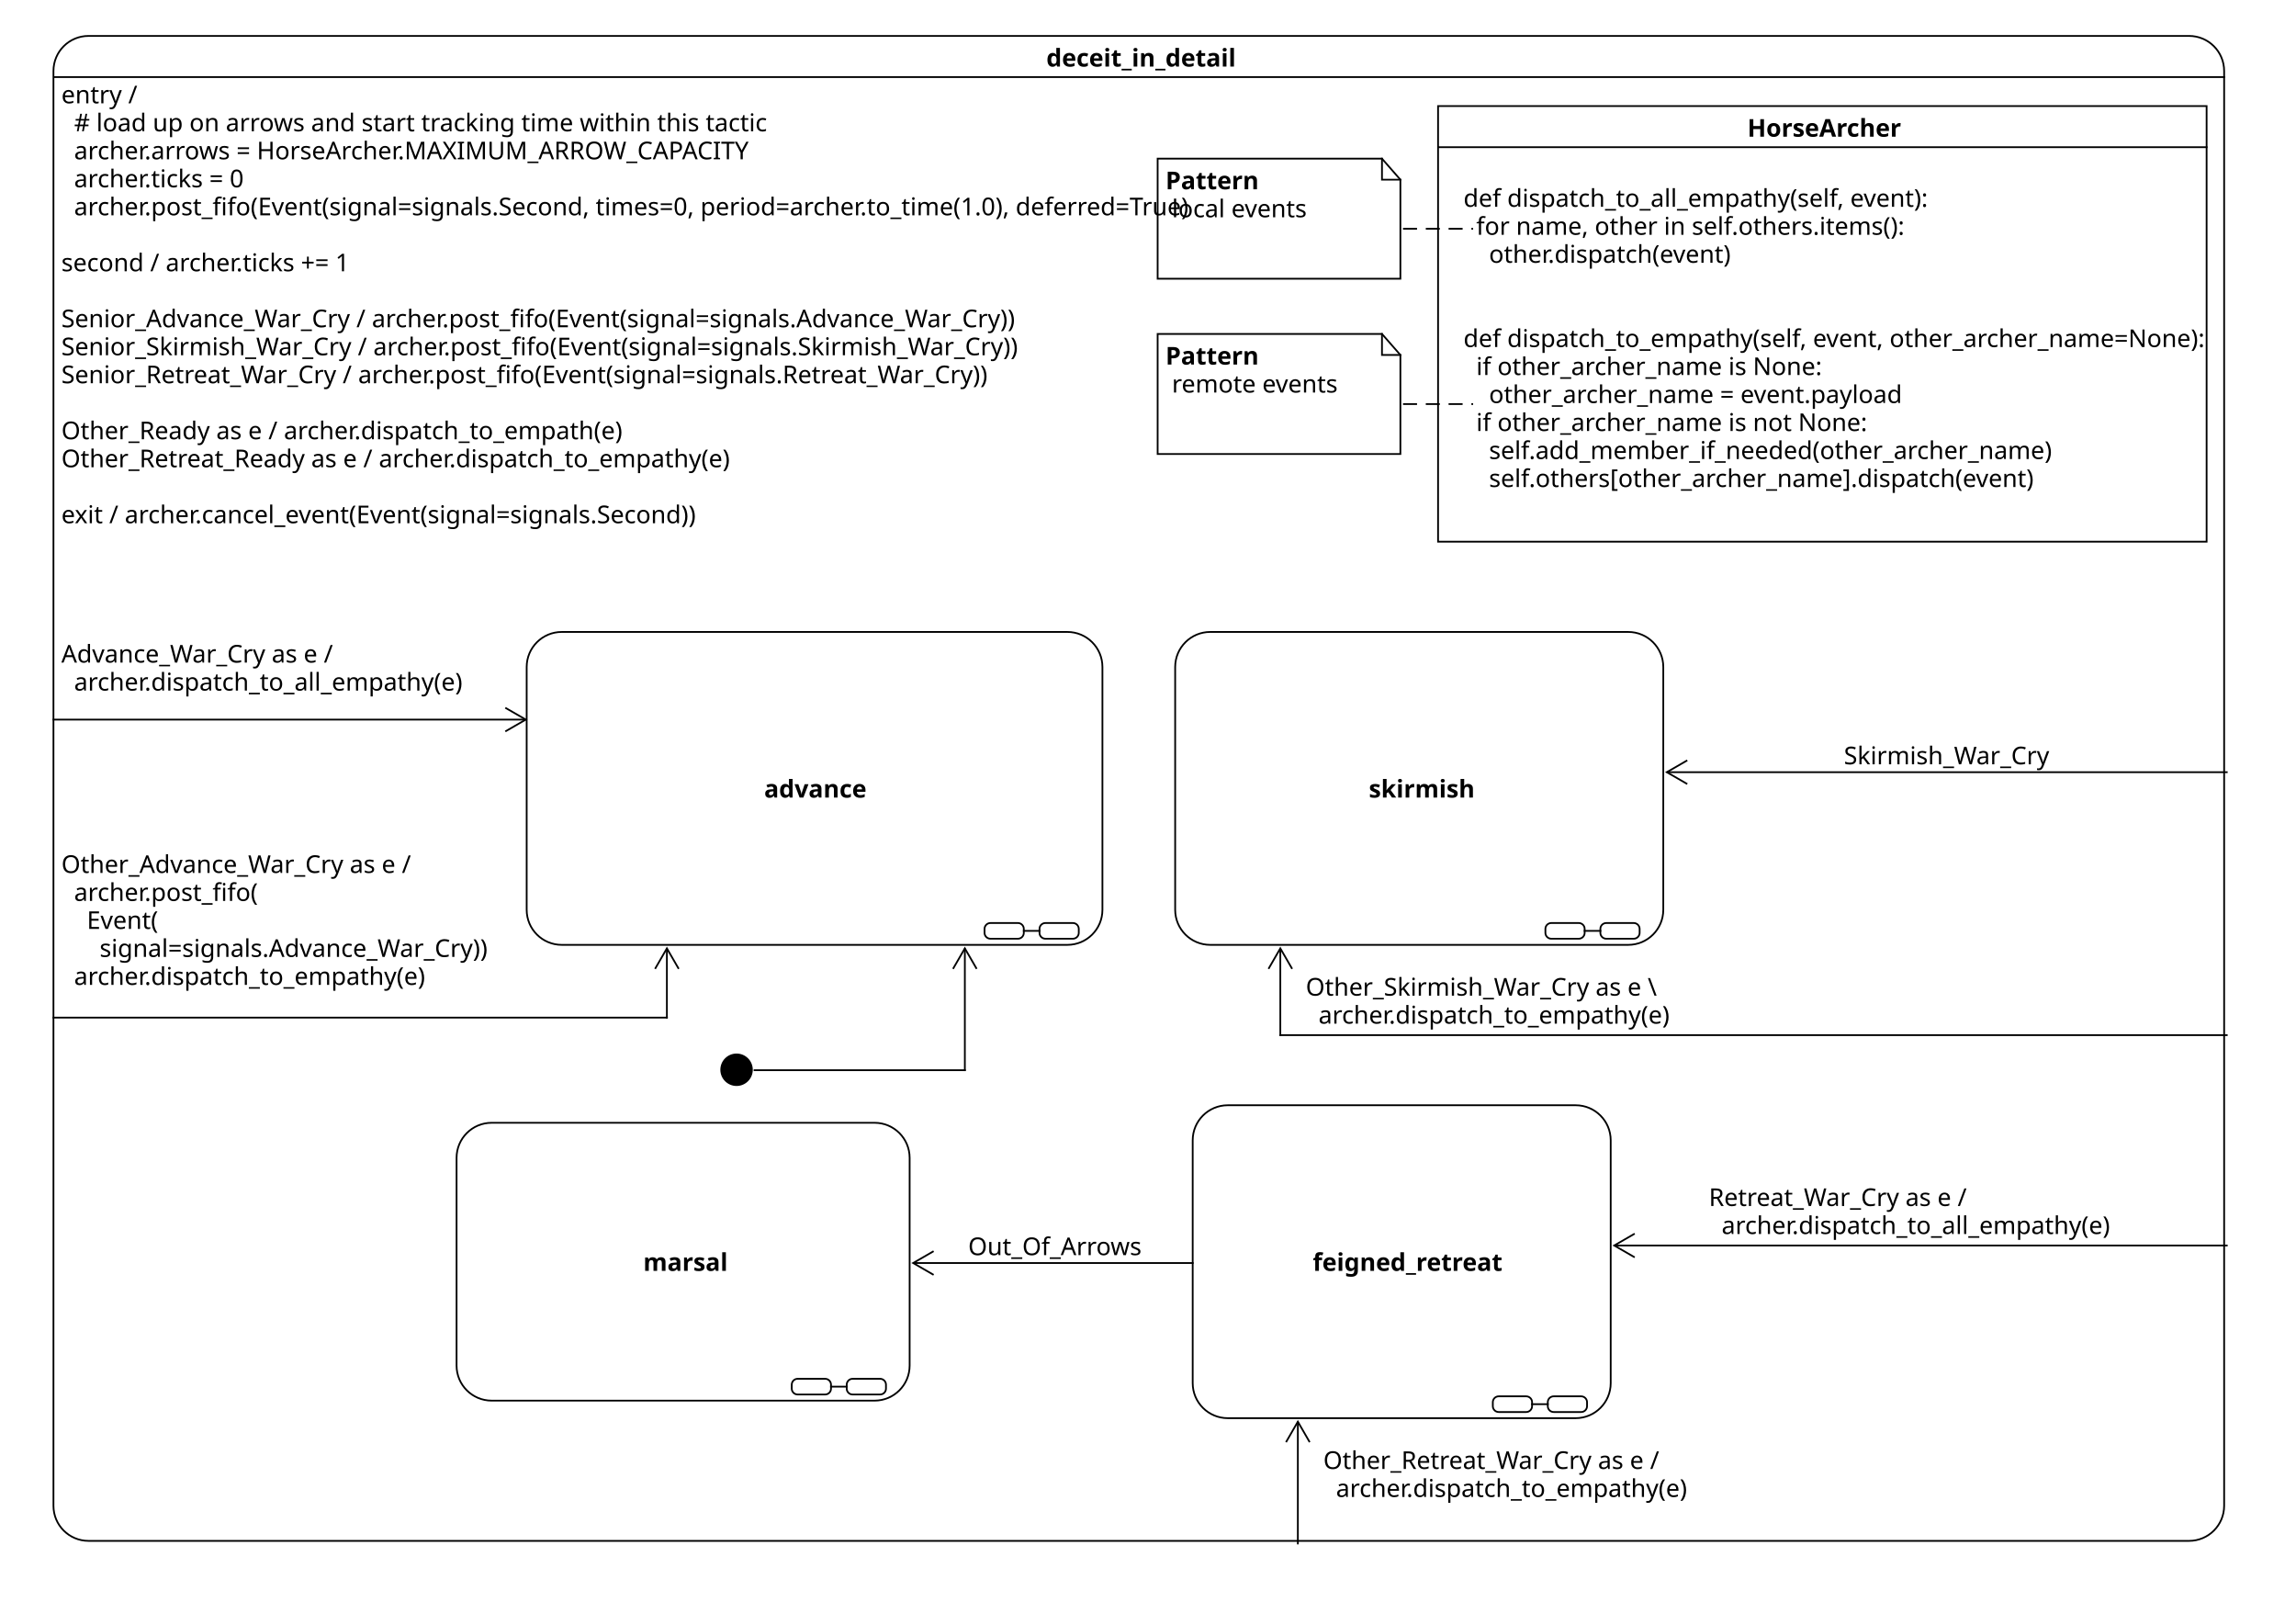
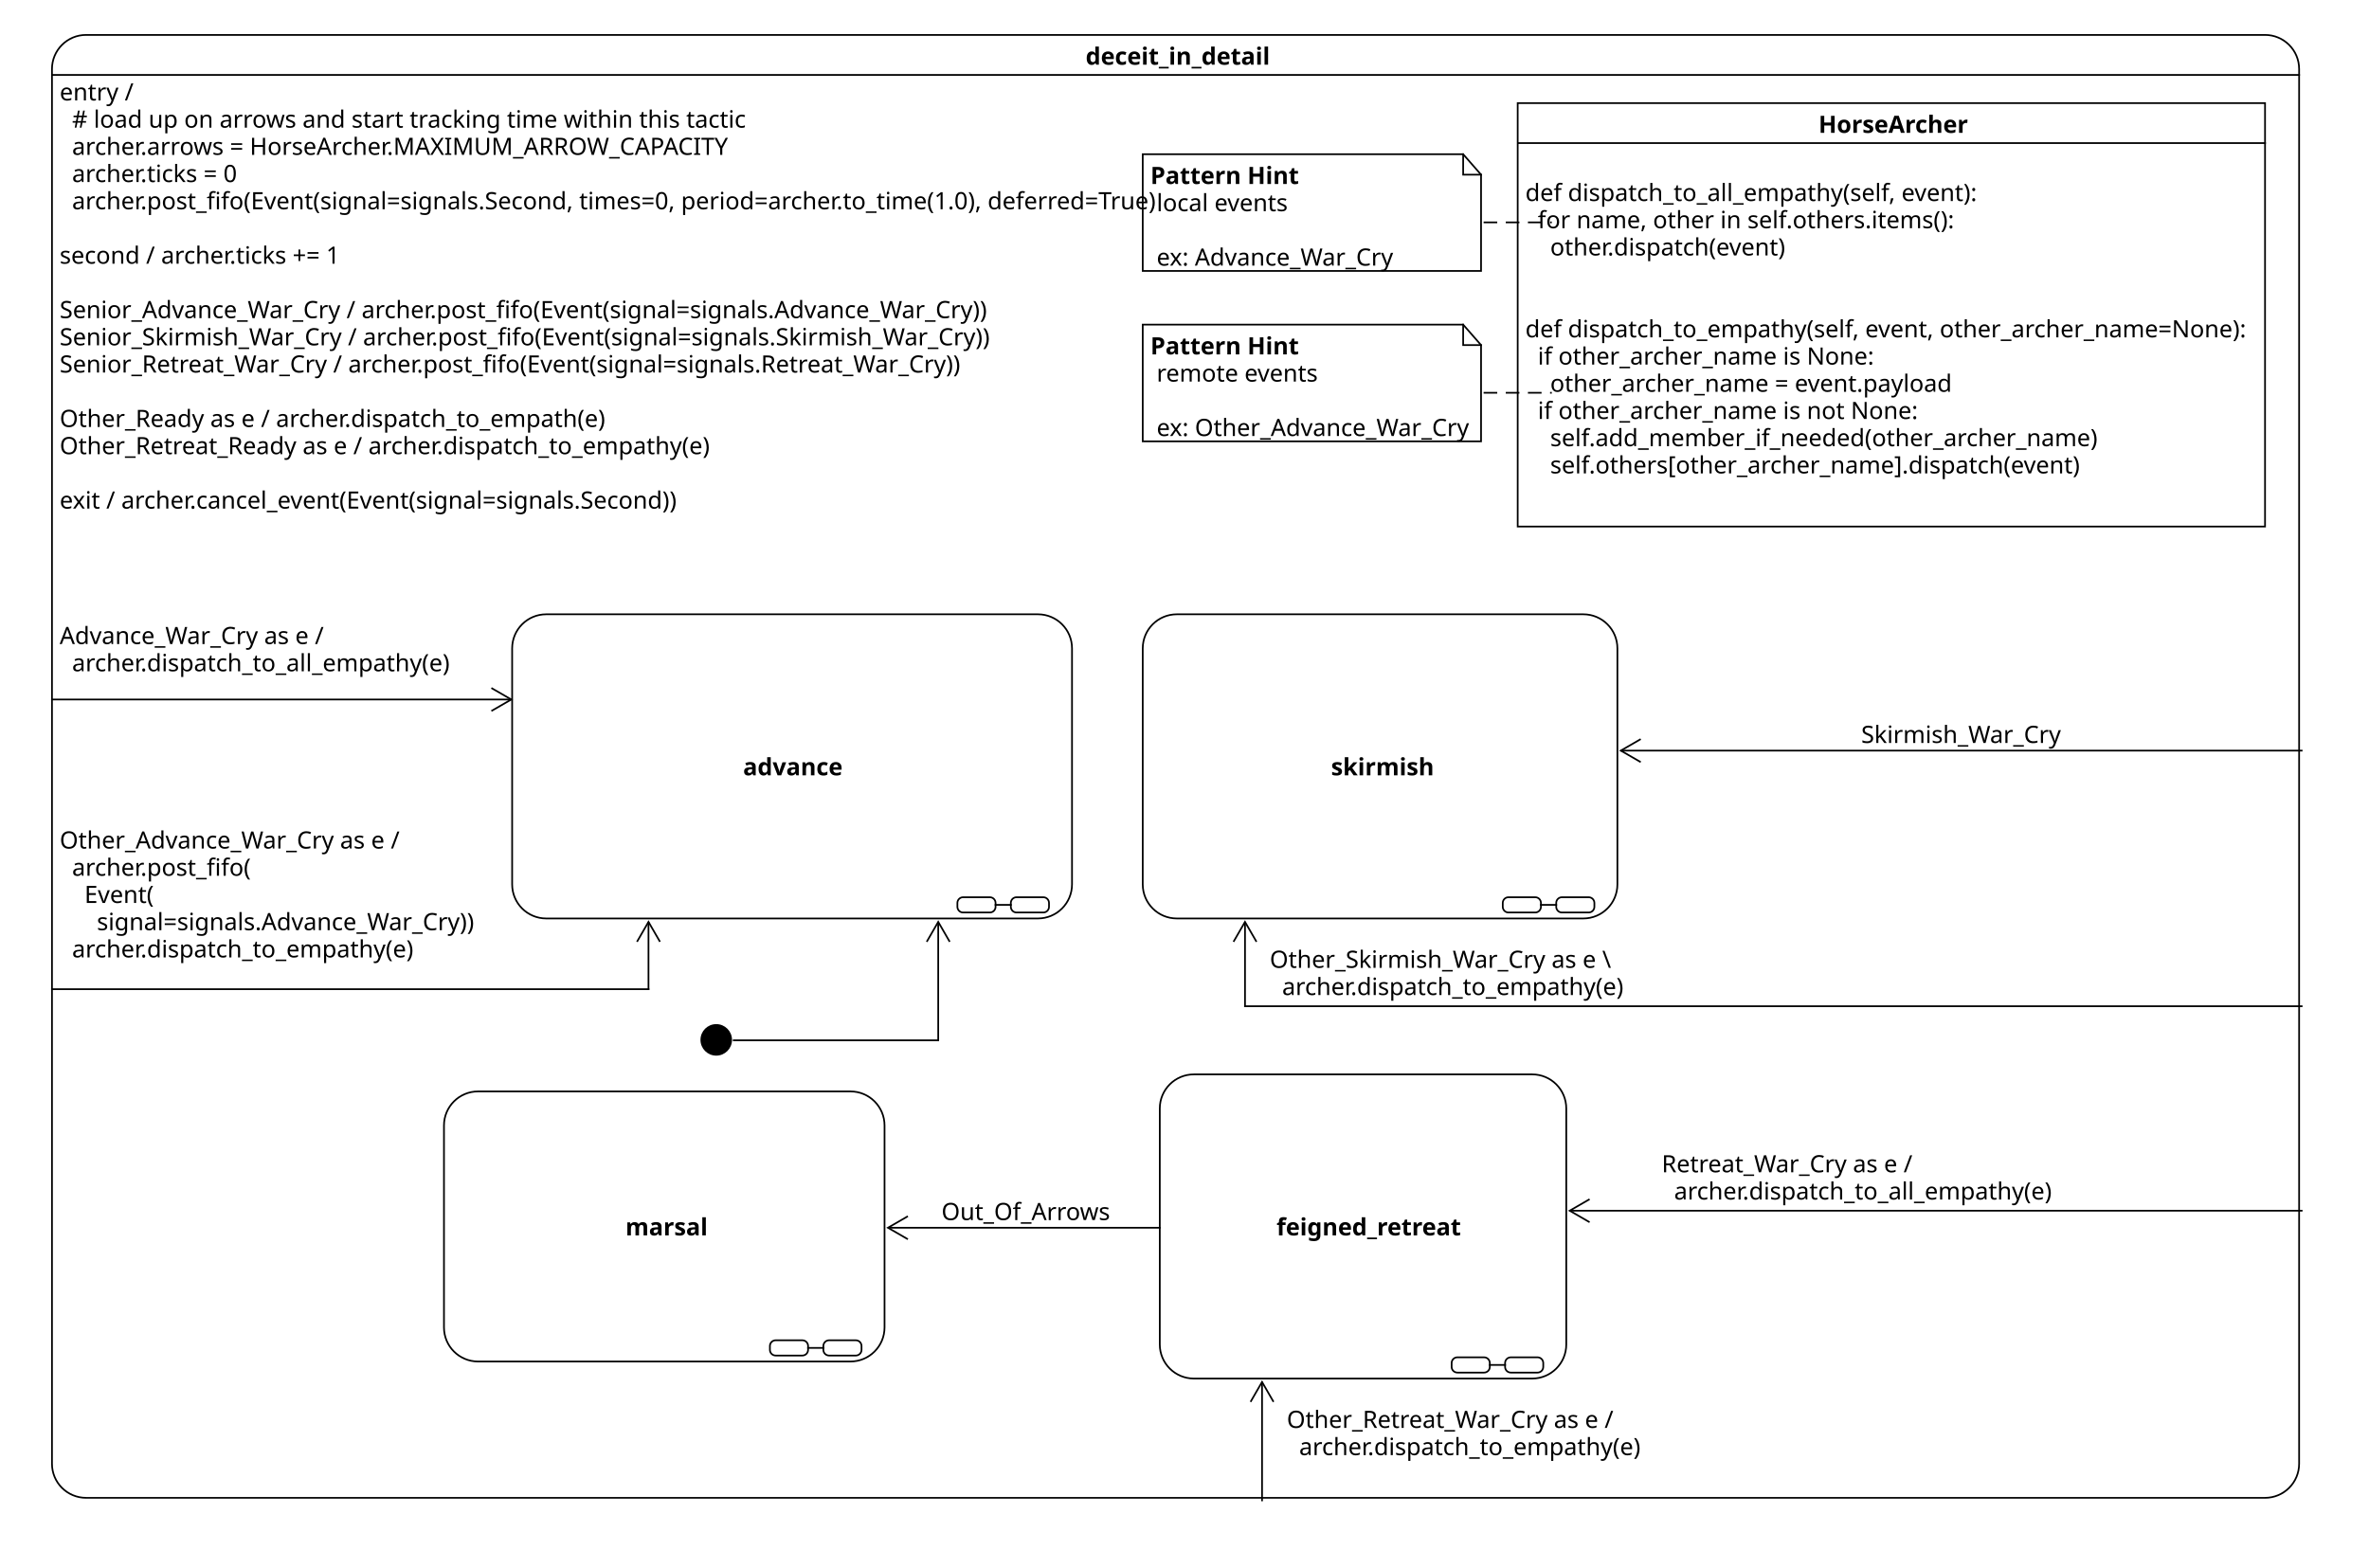
- <svg xmlns="http://www.w3.org/2000/svg" fill-opacity="1" color-rendering="auto" color-interpolation="auto" text-rendering="auto" stroke="black" stroke-linecap="square" width="1310" stroke-miterlimit="10" shape-rendering="auto" stroke-opacity="1" fill="black" stroke-dasharray="none" font-weight="normal" stroke-width="1" viewBox="30 60 1310 920" height="920" font-family="'Dialog'" font-style="normal" stroke-linejoin="miter" font-size="12px" stroke-dashoffset="0" image-rendering="auto">
+ <svg xmlns="http://www.w3.org/2000/svg" fill-opacity="1" color-rendering="auto" color-interpolation="auto" text-rendering="auto" stroke="black" stroke-linecap="square" width="1390" stroke-miterlimit="10" shape-rendering="auto" stroke-opacity="1" fill="black" stroke-dasharray="none" font-weight="normal" stroke-width="1" viewBox="-20 -20 1390 920" height="920" font-family="'Dialog'" font-style="normal" stroke-linejoin="miter" font-size="12px" stroke-dashoffset="0" image-rendering="auto">
  <defs id="genericDefs" />
  <g>
    <defs id="defs1">
      <clipPath clipPathUnits="userSpaceOnUse" id="clipPath1">
        <path d="M0 0 L2147483647 0 L2147483647 2147483647 L0 2147483647 L0 0 Z" />
      </clipPath>
      <clipPath clipPathUnits="userSpaceOnUse" id="clipPath2">
        <path d="M0 0 L0 250 L440 250 L440 0 Z" />
      </clipPath>
      <clipPath clipPathUnits="userSpaceOnUse" id="clipPath3">
-         <path d="M0 0 L0 70 L140 70 L140 0 Z" />
+         <path d="M0 0 L0 70 L200 70 L200 0 Z" />
      </clipPath>
      <clipPath clipPathUnits="userSpaceOnUse" id="clipPath4">
        <path d="M0 0 L0 140 L440 140 L440 0 Z" />
      </clipPath>
      <clipPath clipPathUnits="userSpaceOnUse" id="clipPath5">
        <path d="M0 0 L0 70 L310 70 L310 0 Z" />
      </clipPath>
      <clipPath clipPathUnits="userSpaceOnUse" id="clipPath6">
        <path d="M0 0 L0 160 L260 160 L260 0 Z" />
      </clipPath>
      <clipPath clipPathUnits="userSpaceOnUse" id="clipPath7">
        <path d="M0 0 L0 180 L240 180 L240 0 Z" />
      </clipPath>
      <clipPath clipPathUnits="userSpaceOnUse" id="clipPath8">
        <path d="M0 0 L0 180 L280 180 L280 0 Z" />
      </clipPath>
      <clipPath clipPathUnits="userSpaceOnUse" id="clipPath9">
        <path d="M0 0 L0 180 L330 180 L330 0 Z" />
      </clipPath>
      <clipPath clipPathUnits="userSpaceOnUse" id="clipPath10">
        <path d="M0 0 L0 140 L250 140 L250 0 Z" />
      </clipPath>
      <clipPath clipPathUnits="userSpaceOnUse" id="clipPath11">
        <path d="M0 0 L0 60 L250 60 L250 0 Z" />
      </clipPath>
      <clipPath clipPathUnits="userSpaceOnUse" id="clipPath12">
        <path d="M0 0 L0 60 L230 60 L230 0 Z" />
      </clipPath>
      <clipPath clipPathUnits="userSpaceOnUse" id="clipPath13">
        <path d="M0 0 L0 100 L250 100 L250 0 Z" />
      </clipPath>
      <clipPath clipPathUnits="userSpaceOnUse" id="clipPath14">
        <path d="M0 0 L0 80 L250 80 L250 0 Z" />
      </clipPath>
      <clipPath clipPathUnits="userSpaceOnUse" id="clipPath15">
        <path d="M0 0 L0 20 L20 20 L20 0 Z" />
      </clipPath>
      <clipPath clipPathUnits="userSpaceOnUse" id="clipPath16">
-         <path d="M0 0 L0 860 L1240 860 L1240 0 Z" />
+         <path d="M0 0 L0 860 L1320 860 L1320 0 Z" />
      </clipPath>
      <clipPath clipPathUnits="userSpaceOnUse" id="clipPath17">
        <path d="M0 0 L0 30 L70 30 L70 0 Z" />
      </clipPath>
      <clipPath clipPathUnits="userSpaceOnUse" id="clipPath18">
        <path d="M0 0 L0 90 L380 90 L380 0 Z" />
      </clipPath>
      <clipPath clipPathUnits="userSpaceOnUse" id="clipPath19">
-         <path d="M0 0 L0 90 L570 90 L570 0 Z" />
+         <path d="M0 0 L0 90 L650 90 L650 0 Z" />
      </clipPath>
      <clipPath clipPathUnits="userSpaceOnUse" id="clipPath20">
        <path d="M0 0 L0 100 L30 100 L30 0 Z" />
      </clipPath>
      <clipPath clipPathUnits="userSpaceOnUse" id="clipPath21">
-         <path d="M0 0 L0 50 L350 50 L350 0 Z" />
+         <path d="M0 0 L0 50 L430 50 L430 0 Z" />
      </clipPath>
      <clipPath clipPathUnits="userSpaceOnUse" id="clipPath22">
        <path d="M0 0 L0 40 L190 40 L190 0 Z" />
      </clipPath>
      <clipPath clipPathUnits="userSpaceOnUse" id="clipPath23">
-         <path d="M0 0 L0 40 L380 40 L380 0 Z" />
+         <path d="M0 0 L0 40 L460 40 L460 0 Z" />
      </clipPath>
      <clipPath clipPathUnits="userSpaceOnUse" id="clipPath24">
        <path d="M0 0 L0 100 L150 100 L150 0 Z" />
      </clipPath>
      <clipPath clipPathUnits="userSpaceOnUse" id="clipPath25">
        <path d="M0 0 L0 50 L300 50 L300 0 Z" />
      </clipPath>
    </defs>
-     <g fill="rgb(255,255,255)" fill-opacity="0" transform="translate(850,120)" stroke-opacity="0" stroke="rgb(255,255,255)">
+     <g fill="rgb(255,255,255)" fill-opacity="0" transform="translate(870,40)" stroke-opacity="0" stroke="rgb(255,255,255)">
      <rect x="0.5" width="438.5" height="248.5" y="0.5" clip-path="url(#clipPath2)" stroke="none" />
    </g>
-     <g transform="translate(850,120)">
+     <g transform="translate(870,40)">
      <rect fill="none" x="0.5" width="438.5" height="248.5" y="0.5" clip-path="url(#clipPath2)" />
      <text x="177" font-size="14px" y="17.969" clip-path="url(#clipPath2)" font-family="sans-serif" stroke="none" font-weight="bold" xml:space="preserve">HorseArcher</text>
      <path fill="none" d="M1 23.969 L439 23.969" clip-path="url(#clipPath2)" />
    </g>
-     <g fill="rgb(255,255,255)" fill-opacity="0" transform="translate(690,250)" stroke-opacity="0" stroke="rgb(255,255,255)">
-       <path d="M0.5 0.5 L128.5 0.5 L139 12.5 L139 69 L0.5 69 Z" stroke="none" clip-path="url(#clipPath3)" />
-     </g>
-     <g transform="translate(690,250)">
-       <path fill="none" d="M0.5 0.5 L128.5 0.5 L139 12.5 L139 69 L0.5 69 Z" clip-path="url(#clipPath3)" />
-       <path fill="none" d="M128.5 0.5 L128.5 12.5 L139 12.5" clip-path="url(#clipPath3)" />
-       <text x="5" font-size="14px" y="17.969" clip-path="url(#clipPath3)" font-family="sans-serif" stroke="none" font-weight="bold" xml:space="preserve">Pattern</text>
+     <g fill="rgb(255,255,255)" fill-opacity="0" transform="translate(650,170)" stroke-opacity="0" stroke="rgb(255,255,255)">
+       <path d="M0.5 0.5 L188.5 0.5 L199 12.5 L199 69 L0.5 69 Z" stroke="none" clip-path="url(#clipPath3)" />
+     </g>
+     <g transform="translate(650,170)">
+       <path fill="none" d="M0.5 0.5 L188.5 0.5 L199 12.5 L199 69 L0.5 69 Z" clip-path="url(#clipPath3)" />
+       <path fill="none" d="M188.5 0.5 L188.5 12.5 L199 12.5" clip-path="url(#clipPath3)" />
+       <text x="5" font-size="14px" y="17.969" clip-path="url(#clipPath3)" font-family="sans-serif" stroke="none" font-weight="bold" xml:space="preserve">Pattern Hint</text>
      <text x="5" font-size="14px" y="33.938" clip-path="url(#clipPath3)" font-family="sans-serif" stroke="none" xml:space="preserve"> remote events</text>
-     </g>
-     <g fill="rgb(255,255,255)" fill-opacity="0" transform="translate(690,150)" stroke-opacity="0" stroke="rgb(255,255,255)">
-       <path d="M0.5 0.5 L128.5 0.5 L139 12.5 L139 69 L0.5 69 Z" stroke="none" clip-path="url(#clipPath3)" />
-     </g>
-     <g transform="translate(690,150)">
-       <path fill="none" d="M0.5 0.5 L128.5 0.5 L139 12.5 L139 69 L0.5 69 Z" clip-path="url(#clipPath3)" />
-       <path fill="none" d="M128.5 0.5 L128.5 12.5 L139 12.5" clip-path="url(#clipPath3)" />
-       <text x="5" font-size="14px" y="17.969" clip-path="url(#clipPath3)" font-family="sans-serif" stroke="none" font-weight="bold" xml:space="preserve">Pattern</text>
+       <text x="5" font-size="14px" y="65.875" clip-path="url(#clipPath3)" font-family="sans-serif" stroke="none" xml:space="preserve"> ex: Other_Advance_War_Cry</text>
+     </g>
+     <g fill="rgb(255,255,255)" fill-opacity="0" transform="translate(650,70)" stroke-opacity="0" stroke="rgb(255,255,255)">
+       <path d="M0.5 0.5 L188.5 0.5 L199 12.5 L199 69 L0.5 69 Z" stroke="none" clip-path="url(#clipPath3)" />
+     </g>
+     <g transform="translate(650,70)">
+       <path fill="none" d="M0.5 0.5 L188.5 0.5 L199 12.5 L199 69 L0.5 69 Z" clip-path="url(#clipPath3)" />
+       <path fill="none" d="M188.5 0.5 L188.5 12.5 L199 12.5" clip-path="url(#clipPath3)" />
+       <text x="5" font-size="14px" y="17.969" clip-path="url(#clipPath3)" font-family="sans-serif" stroke="none" font-weight="bold" xml:space="preserve">Pattern Hint</text>
      <text x="5" font-size="14px" y="33.938" clip-path="url(#clipPath3)" font-family="sans-serif" stroke="none" xml:space="preserve"> local events</text>
-     </g>
-     <g font-family="sans-serif" font-size="14px" transform="translate(860,240)">
+       <text x="5" font-size="14px" y="65.875" clip-path="url(#clipPath3)" font-family="sans-serif" stroke="none" xml:space="preserve"> ex: Advance_War_Cry</text>
+     </g>
+     <g font-family="sans-serif" font-size="14px" transform="translate(870,160)">
      <text x="5" xml:space="preserve" y="17.969" clip-path="url(#clipPath4)" stroke="none">def dispatch_to_empathy(self, event, other_archer_name=None):</text>
      <text x="5" xml:space="preserve" y="33.938" clip-path="url(#clipPath4)" stroke="none">  if other_archer_name is None:</text>
      <text x="5" xml:space="preserve" y="49.906" clip-path="url(#clipPath4)" stroke="none">    other_archer_name = event.payload</text>
      <text x="5" xml:space="preserve" y="65.875" clip-path="url(#clipPath4)" stroke="none">  if other_archer_name is not None:</text>
      <text x="5" xml:space="preserve" y="81.844" clip-path="url(#clipPath4)" stroke="none">    self.add_member_if_needed(other_archer_name)</text>
      <text x="5" xml:space="preserve" y="97.812" clip-path="url(#clipPath4)" stroke="none">    self.others[other_archer_name].dispatch(event)</text>
    </g>
-     <g font-family="sans-serif" font-size="14px" transform="translate(860,160)">
+     <g font-family="sans-serif" font-size="14px" transform="translate(870,80)">
      <text x="5" xml:space="preserve" y="17.969" clip-path="url(#clipPath5)" stroke="none">def dispatch_to_all_empathy(self, event):</text>
      <text x="5" xml:space="preserve" y="33.938" clip-path="url(#clipPath5)" stroke="none">  for name, other in self.others.items():</text>
      <text x="5" xml:space="preserve" y="49.906" clip-path="url(#clipPath5)" stroke="none">    other.dispatch(event)</text>
    </g>
-     <g fill="rgb(255,255,255)" fill-opacity="0" transform="translate(290,700)" stroke-opacity="0" stroke="rgb(255,255,255)">
+     <g fill="rgb(255,255,255)" fill-opacity="0" transform="translate(240,620)" stroke-opacity="0" stroke="rgb(255,255,255)">
      <rect x="0.5" y="0.5" clip-path="url(#clipPath6)" width="258.5" rx="20" ry="20" height="158.5" stroke="none" />
    </g>
-     <g transform="translate(290,700)">
+     <g transform="translate(240,620)">
      <rect x="0.5" y="0.5" clip-path="url(#clipPath6)" fill="none" width="258.5" rx="20" ry="20" height="158.5" />
      <text x="107" font-size="14px" y="84.984" clip-path="url(#clipPath6)" font-family="sans-serif" stroke="none" font-weight="bold" xml:space="preserve">marsal</text>
    </g>
-     <g font-size="14px" transform="translate(290,700)" fill-opacity="0" fill="rgb(255,255,255)" font-family="sans-serif" stroke="rgb(255,255,255)" stroke-opacity="0">
+     <g font-size="14px" transform="translate(240,620)" fill-opacity="0" fill="rgb(255,255,255)" font-family="sans-serif" stroke="rgb(255,255,255)" stroke-opacity="0">
      <rect x="223.1" y="146.54" clip-path="url(#clipPath6)" width="22.4" rx="3.36" ry="3.36" height="8.96" stroke="none" />
    </g>
-     <g font-family="sans-serif" font-size="14px" transform="translate(290,700)">
+     <g font-family="sans-serif" font-size="14px" transform="translate(240,620)">
      <rect x="223.1" y="146.54" clip-path="url(#clipPath6)" fill="none" width="22.4" rx="3.36" ry="3.36" height="8.96" />
    </g>
-     <g font-size="14px" transform="translate(290,700)" fill-opacity="0" fill="rgb(255,255,255)" font-family="sans-serif" stroke="rgb(255,255,255)" stroke-opacity="0">
+     <g font-size="14px" transform="translate(240,620)" fill-opacity="0" fill="rgb(255,255,255)" font-family="sans-serif" stroke="rgb(255,255,255)" stroke-opacity="0">
      <rect x="191.74" y="146.54" clip-path="url(#clipPath6)" width="22.4" rx="3.36" ry="3.36" height="8.96" stroke="none" />
    </g>
-     <g font-family="sans-serif" font-size="14px" transform="translate(290,700)">
+     <g font-family="sans-serif" font-size="14px" transform="translate(240,620)">
      <rect x="191.74" y="146.54" clip-path="url(#clipPath6)" fill="none" width="22.4" rx="3.36" ry="3.36" height="8.96" />
      <path fill="none" d="M214.14 151.02 L223.1 151.02" clip-path="url(#clipPath6)" />
    </g>
-     <g fill="rgb(255,255,255)" fill-opacity="0" transform="translate(710,690)" stroke-opacity="0" stroke="rgb(255,255,255)">
+     <g fill="rgb(255,255,255)" fill-opacity="0" transform="translate(660,610)" stroke-opacity="0" stroke="rgb(255,255,255)">
      <rect x="0.5" y="0.5" clip-path="url(#clipPath7)" width="238.5" rx="20" ry="20" height="178.5" stroke="none" />
    </g>
-     <g transform="translate(710,690)">
+     <g transform="translate(660,610)">
      <rect x="0.5" y="0.5" clip-path="url(#clipPath7)" fill="none" width="238.5" rx="20" ry="20" height="178.5" />
      <text x="69" font-size="14px" y="94.984" clip-path="url(#clipPath7)" font-family="sans-serif" stroke="none" font-weight="bold" xml:space="preserve">feigned_retreat</text>
    </g>
-     <g font-size="14px" transform="translate(710,690)" fill-opacity="0" fill="rgb(255,255,255)" font-family="sans-serif" stroke="rgb(255,255,255)" stroke-opacity="0">
+     <g font-size="14px" transform="translate(660,610)" fill-opacity="0" fill="rgb(255,255,255)" font-family="sans-serif" stroke="rgb(255,255,255)" stroke-opacity="0">
      <rect x="203.1" y="166.54" clip-path="url(#clipPath7)" width="22.4" rx="3.36" ry="3.36" height="8.96" stroke="none" />
    </g>
-     <g font-family="sans-serif" font-size="14px" transform="translate(710,690)">
+     <g font-family="sans-serif" font-size="14px" transform="translate(660,610)">
      <rect x="203.1" y="166.54" clip-path="url(#clipPath7)" fill="none" width="22.4" rx="3.36" ry="3.36" height="8.96" />
    </g>
-     <g font-size="14px" transform="translate(710,690)" fill-opacity="0" fill="rgb(255,255,255)" font-family="sans-serif" stroke="rgb(255,255,255)" stroke-opacity="0">
+     <g font-size="14px" transform="translate(660,610)" fill-opacity="0" fill="rgb(255,255,255)" font-family="sans-serif" stroke="rgb(255,255,255)" stroke-opacity="0">
      <rect x="171.74" y="166.54" clip-path="url(#clipPath7)" width="22.4" rx="3.36" ry="3.36" height="8.96" stroke="none" />
    </g>
-     <g font-family="sans-serif" font-size="14px" transform="translate(710,690)">
+     <g font-family="sans-serif" font-size="14px" transform="translate(660,610)">
      <rect x="171.74" y="166.54" clip-path="url(#clipPath7)" fill="none" width="22.4" rx="3.36" ry="3.36" height="8.96" />
      <path fill="none" d="M194.14 171.02 L203.1 171.02" clip-path="url(#clipPath7)" />
    </g>
-     <g fill="rgb(255,255,255)" fill-opacity="0" transform="translate(700,420)" stroke-opacity="0" stroke="rgb(255,255,255)">
+     <g fill="rgb(255,255,255)" fill-opacity="0" transform="translate(650,340)" stroke-opacity="0" stroke="rgb(255,255,255)">
      <rect x="0.5" y="0.5" clip-path="url(#clipPath8)" width="278.5" rx="20" ry="20" height="178.5" stroke="none" />
    </g>
-     <g transform="translate(700,420)">
+     <g transform="translate(650,340)">
      <rect x="0.5" y="0.5" clip-path="url(#clipPath8)" fill="none" width="278.5" rx="20" ry="20" height="178.5" />
      <text x="111" font-size="14px" y="94.984" clip-path="url(#clipPath8)" font-family="sans-serif" stroke="none" font-weight="bold" xml:space="preserve">skirmish</text>
    </g>
-     <g font-size="14px" transform="translate(700,420)" fill-opacity="0" fill="rgb(255,255,255)" font-family="sans-serif" stroke="rgb(255,255,255)" stroke-opacity="0">
+     <g font-size="14px" transform="translate(650,340)" fill-opacity="0" fill="rgb(255,255,255)" font-family="sans-serif" stroke="rgb(255,255,255)" stroke-opacity="0">
      <rect x="243.1" y="166.54" clip-path="url(#clipPath8)" width="22.4" rx="3.36" ry="3.36" height="8.96" stroke="none" />
    </g>
-     <g font-family="sans-serif" font-size="14px" transform="translate(700,420)">
+     <g font-family="sans-serif" font-size="14px" transform="translate(650,340)">
      <rect x="243.1" y="166.54" clip-path="url(#clipPath8)" fill="none" width="22.4" rx="3.36" ry="3.36" height="8.96" />
    </g>
-     <g font-size="14px" transform="translate(700,420)" fill-opacity="0" fill="rgb(255,255,255)" font-family="sans-serif" stroke="rgb(255,255,255)" stroke-opacity="0">
+     <g font-size="14px" transform="translate(650,340)" fill-opacity="0" fill="rgb(255,255,255)" font-family="sans-serif" stroke="rgb(255,255,255)" stroke-opacity="0">
      <rect x="211.74" y="166.54" clip-path="url(#clipPath8)" width="22.4" rx="3.36" ry="3.36" height="8.96" stroke="none" />
    </g>
-     <g font-family="sans-serif" font-size="14px" transform="translate(700,420)">
+     <g font-family="sans-serif" font-size="14px" transform="translate(650,340)">
      <rect x="211.74" y="166.54" clip-path="url(#clipPath8)" fill="none" width="22.4" rx="3.36" ry="3.36" height="8.96" />
      <path fill="none" d="M234.14 171.02 L243.1 171.02" clip-path="url(#clipPath8)" />
    </g>
-     <g fill="rgb(255,255,255)" fill-opacity="0" transform="translate(330,420)" stroke-opacity="0" stroke="rgb(255,255,255)">
+     <g fill="rgb(255,255,255)" fill-opacity="0" transform="translate(280,340)" stroke-opacity="0" stroke="rgb(255,255,255)">
      <rect x="0.5" y="0.5" clip-path="url(#clipPath9)" width="328.5" rx="20" ry="20" height="178.5" stroke="none" />
    </g>
-     <g transform="translate(330,420)">
+     <g transform="translate(280,340)">
      <rect x="0.5" y="0.5" clip-path="url(#clipPath9)" fill="none" width="328.5" rx="20" ry="20" height="178.5" />
      <text x="136" font-size="14px" y="94.984" clip-path="url(#clipPath9)" font-family="sans-serif" stroke="none" font-weight="bold" xml:space="preserve">advance</text>
    </g>
-     <g font-size="14px" transform="translate(330,420)" fill-opacity="0" fill="rgb(255,255,255)" font-family="sans-serif" stroke="rgb(255,255,255)" stroke-opacity="0">
+     <g font-size="14px" transform="translate(280,340)" fill-opacity="0" fill="rgb(255,255,255)" font-family="sans-serif" stroke="rgb(255,255,255)" stroke-opacity="0">
      <rect x="293.1" y="166.54" clip-path="url(#clipPath9)" width="22.4" rx="3.36" ry="3.36" height="8.96" stroke="none" />
    </g>
-     <g font-family="sans-serif" font-size="14px" transform="translate(330,420)">
+     <g font-family="sans-serif" font-size="14px" transform="translate(280,340)">
      <rect x="293.1" y="166.54" clip-path="url(#clipPath9)" fill="none" width="22.4" rx="3.36" ry="3.36" height="8.96" />
    </g>
-     <g font-size="14px" transform="translate(330,420)" fill-opacity="0" fill="rgb(255,255,255)" font-family="sans-serif" stroke="rgb(255,255,255)" stroke-opacity="0">
+     <g font-size="14px" transform="translate(280,340)" fill-opacity="0" fill="rgb(255,255,255)" font-family="sans-serif" stroke="rgb(255,255,255)" stroke-opacity="0">
      <rect x="261.74" y="166.54" clip-path="url(#clipPath9)" width="22.4" rx="3.36" ry="3.36" height="8.96" stroke="none" />
    </g>
-     <g font-family="sans-serif" font-size="14px" transform="translate(330,420)">
+     <g font-family="sans-serif" font-size="14px" transform="translate(280,340)">
      <rect x="261.74" y="166.54" clip-path="url(#clipPath9)" fill="none" width="22.4" rx="3.36" ry="3.36" height="8.96" />
      <path fill="none" d="M284.14 171.02 L293.1 171.02" clip-path="url(#clipPath9)" />
    </g>
-     <g font-family="sans-serif" font-size="14px" transform="translate(60,540)">
+     <g font-family="sans-serif" font-size="14px" transform="translate(10,460)">
      <text x="5" xml:space="preserve" y="17.969" clip-path="url(#clipPath10)" stroke="none">Other_Advance_War_Cry as e /</text>
      <text x="5" xml:space="preserve" y="33.938" clip-path="url(#clipPath10)" stroke="none">  archer.post_fifo(</text>
      <text x="5" xml:space="preserve" y="49.906" clip-path="url(#clipPath10)" stroke="none">    Event(</text>
      <text x="5" xml:space="preserve" y="65.875" clip-path="url(#clipPath10)" stroke="none">      signal=signals.Advance_War_Cry))</text>
      <text x="5" xml:space="preserve" y="81.844" clip-path="url(#clipPath10)" stroke="none">  archer.dispatch_to_empathy(e)</text>
    </g>
-     <g font-family="sans-serif" font-size="14px" transform="translate(770,610)">
+     <g font-family="sans-serif" font-size="14px" transform="translate(720,530)">
      <text x="5" xml:space="preserve" y="17.969" clip-path="url(#clipPath11)" stroke="none">Other_Skirmish_War_Cry as e \</text>
      <text x="5" xml:space="preserve" y="33.938" clip-path="url(#clipPath11)" stroke="none">  archer.dispatch_to_empathy(e)</text>
      <text x="5" xml:space="preserve" y="49.906" clip-path="url(#clipPath11)" stroke="none">  </text>
    </g>
-     <g font-family="sans-serif" font-size="14px" transform="translate(780,880)">
+     <g font-family="sans-serif" font-size="14px" transform="translate(730,800)">
      <text x="5" xml:space="preserve" y="17.969" clip-path="url(#clipPath12)" stroke="none">Other_Retreat_War_Cry as e /</text>
      <text x="5" xml:space="preserve" y="33.938" clip-path="url(#clipPath12)" stroke="none">  archer.dispatch_to_empathy(e)</text>
    </g>
-     <g font-family="sans-serif" font-size="14px" transform="translate(1000,730)">
+     <g font-family="sans-serif" font-size="14px" transform="translate(950,650)">
      <text x="5" xml:space="preserve" y="17.969" clip-path="url(#clipPath13)" stroke="none">Retreat_War_Cry as e /</text>
      <text x="5" xml:space="preserve" y="33.938" clip-path="url(#clipPath13)" stroke="none">  archer.dispatch_to_all_empathy(e)</text>
      <text x="5" xml:space="preserve" y="49.906" clip-path="url(#clipPath13)" stroke="none">  </text>
    </g>
-     <g font-family="sans-serif" font-size="14px" transform="translate(60,420)">
+     <g font-family="sans-serif" font-size="14px" transform="translate(10,340)">
      <text x="5" xml:space="preserve" y="17.969" clip-path="url(#clipPath14)" stroke="none">Advance_War_Cry as e /</text>
      <text x="5" xml:space="preserve" y="33.938" clip-path="url(#clipPath14)" stroke="none">  archer.dispatch_to_all_empathy(e)</text>
    </g>
-     <g transform="translate(440,660)">
+     <g transform="translate(390,580)">
      <circle r="8.75" clip-path="url(#clipPath15)" cx="10.25" cy="10.25" stroke="none" />
      <circle fill="none" r="8.75" clip-path="url(#clipPath15)" cx="10.25" cy="10.25" />
    </g>
-     <g fill="rgb(255,255,255)" fill-opacity="0" transform="translate(60,80)" stroke-opacity="0" stroke="rgb(255,255,255)">
-       <rect x="0.5" y="0.5" clip-path="url(#clipPath16)" width="1238.5" rx="20" ry="20" height="858.5" stroke="none" />
-     </g>
-     <g transform="translate(60,80)">
-       <rect x="0.5" y="0.5" clip-path="url(#clipPath16)" fill="none" width="1238.5" rx="20" ry="20" height="858.5" />
-       <text x="567" font-size="14px" y="17.969" clip-path="url(#clipPath16)" font-family="sans-serif" stroke="none" font-weight="bold" xml:space="preserve">deceit_in_detail</text>
-       <path fill="none" d="M1 23.969 L1239 23.969" clip-path="url(#clipPath16)" />
+     <g fill="rgb(255,255,255)" fill-opacity="0" transform="translate(10,0)" stroke-opacity="0" stroke="rgb(255,255,255)">
+       <rect x="0.5" y="0.5" clip-path="url(#clipPath16)" width="1318.5" rx="20" ry="20" height="858.5" stroke="none" />
+     </g>
+     <g transform="translate(10,0)">
+       <rect x="0.5" y="0.5" clip-path="url(#clipPath16)" fill="none" width="1318.5" rx="20" ry="20" height="858.5" />
+       <text x="607" font-size="14px" y="17.969" clip-path="url(#clipPath16)" font-family="sans-serif" stroke="none" font-weight="bold" xml:space="preserve">deceit_in_detail</text>
+       <path fill="none" d="M1 23.969 L1319 23.969" clip-path="url(#clipPath16)" />
      <text x="5" font-size="14px" y="38.938" clip-path="url(#clipPath16)" font-family="sans-serif" stroke="none" xml:space="preserve">entry / </text>
      <text x="5" font-size="14px" y="54.906" clip-path="url(#clipPath16)" font-family="sans-serif" stroke="none" xml:space="preserve">  # load up on arrows and start tracking time within this tactic</text>
      <text x="5" font-size="14px" y="70.875" clip-path="url(#clipPath16)" font-family="sans-serif" stroke="none" xml:space="preserve">  archer.arrows = HorseArcher.MAXIMUM_ARROW_CAPACITY</text>
      <text x="5" font-size="14px" y="86.844" clip-path="url(#clipPath16)" font-family="sans-serif" stroke="none" xml:space="preserve">  archer.ticks = 0</text>
      <text x="5" font-size="14px" y="102.812" clip-path="url(#clipPath16)" font-family="sans-serif" stroke="none" xml:space="preserve">  archer.post_fifo(Event(signal=signals.Second, times=0, period=archer.to_time(1.0), deferred=True)</text>
      <text x="5" font-size="14px" y="118.781" clip-path="url(#clipPath16)" font-family="sans-serif" stroke="none" xml:space="preserve">  </text>
      <text x="5" font-size="14px" y="134.75" clip-path="url(#clipPath16)" font-family="sans-serif" stroke="none" xml:space="preserve">second / archer.ticks += 1</text>
      <text x="5" font-size="14px" y="166.688" clip-path="url(#clipPath16)" font-family="sans-serif" stroke="none" xml:space="preserve">Senior_Advance_War_Cry / archer.post_fifo(Event(signal=signals.Advance_War_Cry))</text>
      <text x="5" font-size="14px" y="182.656" clip-path="url(#clipPath16)" font-family="sans-serif" stroke="none" xml:space="preserve">Senior_Skirmish_War_Cry / archer.post_fifo(Event(signal=signals.Skirmish_War_Cry))</text>
      <text x="5" font-size="14px" y="198.625" clip-path="url(#clipPath16)" font-family="sans-serif" stroke="none" xml:space="preserve">Senior_Retreat_War_Cry / archer.post_fifo(Event(signal=signals.Retreat_War_Cry))</text>
      <text x="5" font-size="14px" y="230.562" clip-path="url(#clipPath16)" font-family="sans-serif" stroke="none" xml:space="preserve">Other_Ready as e / archer.dispatch_to_empath(e)</text>
      <text x="5" font-size="14px" y="246.531" clip-path="url(#clipPath16)" font-family="sans-serif" stroke="none" xml:space="preserve">Other_Retreat_Ready as e / archer.dispatch_to_empathy(e)</text>
      <text x="5" font-size="14px" y="278.469" clip-path="url(#clipPath16)" font-family="sans-serif" stroke="none" xml:space="preserve">exit / archer.cancel_event(Event(signal=signals.Second))</text>
    </g>
-     <g stroke-dasharray="8,5" stroke-miterlimit="5" transform="translate(820,280)" stroke-linecap="butt">
+     <g stroke-dasharray="8,5" stroke-miterlimit="5" transform="translate(840,200)" stroke-linecap="butt">
      <path fill="none" d="M10.5 10.5 L50.5 10.5" clip-path="url(#clipPath17)" />
    </g>
-     <g stroke-dasharray="8,5" stroke-miterlimit="5" transform="translate(820,180)" stroke-linecap="butt">
+     <g stroke-dasharray="8,5" stroke-miterlimit="5" transform="translate(840,100)" stroke-linecap="butt">
      <path fill="none" d="M10.5 10.5 L50.5 10.5" clip-path="url(#clipPath17)" />
    </g>
-     <g transform="translate(50,590)">
+     <g transform="translate(0,510)">
      <path fill="none" d="M10.5 50.5 L360.5 50.5" clip-path="url(#clipPath18)" />
      <path fill="none" d="M360.5 50.5 L360.5 11.5" clip-path="url(#clipPath18)" />
      <path fill="none" d="M367 22.258 L360.5 11 L354 22.258" clip-path="url(#clipPath18)" />
      <text x="185" font-size="14px" y="61.969" clip-path="url(#clipPath18)" font-family="sans-serif" stroke="none" xml:space="preserve">  </text>
    </g>
-     <g transform="translate(750,590)">
-       <path fill="none" d="M550.5 60.5 L10.5 60.5" clip-path="url(#clipPath19)" />
+     <g transform="translate(700,510)">
+       <path fill="none" d="M630.5 60.5 L10.5 60.5" clip-path="url(#clipPath19)" />
      <path fill="none" d="M10.5 60.5 L10.5 11.5" clip-path="url(#clipPath19)" />
      <path fill="none" d="M17 22.258 L10.5 11 L4 22.258" clip-path="url(#clipPath19)" />
    </g>
-     <g transform="translate(760,860)">
+     <g transform="translate(710,780)">
      <path fill="none" d="M10.5 80.5 L10.5 11.5" clip-path="url(#clipPath20)" />
      <path fill="none" d="M17 22.258 L10.5 11 L4 22.258" clip-path="url(#clipPath20)" />
    </g>
-     <g transform="translate(970,480)">
-       <path fill="none" d="M330.5 20.5 L11.5 20.5" clip-path="url(#clipPath21)" />
+     <g transform="translate(920,400)">
+       <path fill="none" d="M410.5 20.5 L11.5 20.5" clip-path="url(#clipPath21)" />
      <path fill="none" d="M22.258 14 L11 20.5 L22.258 27" clip-path="url(#clipPath21)" />
-       <text x="112.037" font-size="14px" y="16" clip-path="url(#clipPath21)" font-family="sans-serif" stroke="none" xml:space="preserve">Skirmish_War_Cry </text>
-     </g>
-     <g transform="translate(540,760)">
+       <text x="152.037" font-size="14px" y="16" clip-path="url(#clipPath21)" font-family="sans-serif" stroke="none" xml:space="preserve">Skirmish_War_Cry </text>
+     </g>
+     <g transform="translate(490,680)">
      <path fill="none" d="M170.5 20.5 L11.5 20.5" clip-path="url(#clipPath22)" />
      <path fill="none" d="M22.258 14 L11 20.5 L22.258 27" clip-path="url(#clipPath22)" />
      <text x="42.372" font-size="14px" y="16" clip-path="url(#clipPath22)" font-family="sans-serif" stroke="none" xml:space="preserve">Out_Of_Arrows</text>
    </g>
-     <g transform="translate(940,750)">
-       <path fill="none" d="M360.5 20.5 L11.5 20.5" clip-path="url(#clipPath23)" />
+     <g transform="translate(890,670)">
+       <path fill="none" d="M440.5 20.5 L11.5 20.5" clip-path="url(#clipPath23)" />
      <path fill="none" d="M22.258 14 L11 20.5 L22.258 27" clip-path="url(#clipPath23)" />
    </g>
-     <g transform="translate(450,590)">
+     <g transform="translate(400,510)">
      <path fill="none" d="M10.5 80.5 L130.5 80.5" clip-path="url(#clipPath24)" />
      <path fill="none" d="M130.5 80.5 L130.5 11.5" clip-path="url(#clipPath24)" />
      <path fill="none" d="M137 22.258 L130.5 11 L124 22.258" clip-path="url(#clipPath24)" />
    </g>
-     <g transform="translate(50,450)">
+     <g transform="translate(0,370)">
      <path fill="none" d="M10.5 20.5 L279.5 20.5" clip-path="url(#clipPath25)" />
      <path fill="none" d="M268.742 27 L280 20.5 L268.742 14" clip-path="url(#clipPath25)" />
    </g>
  </g>
</svg>
